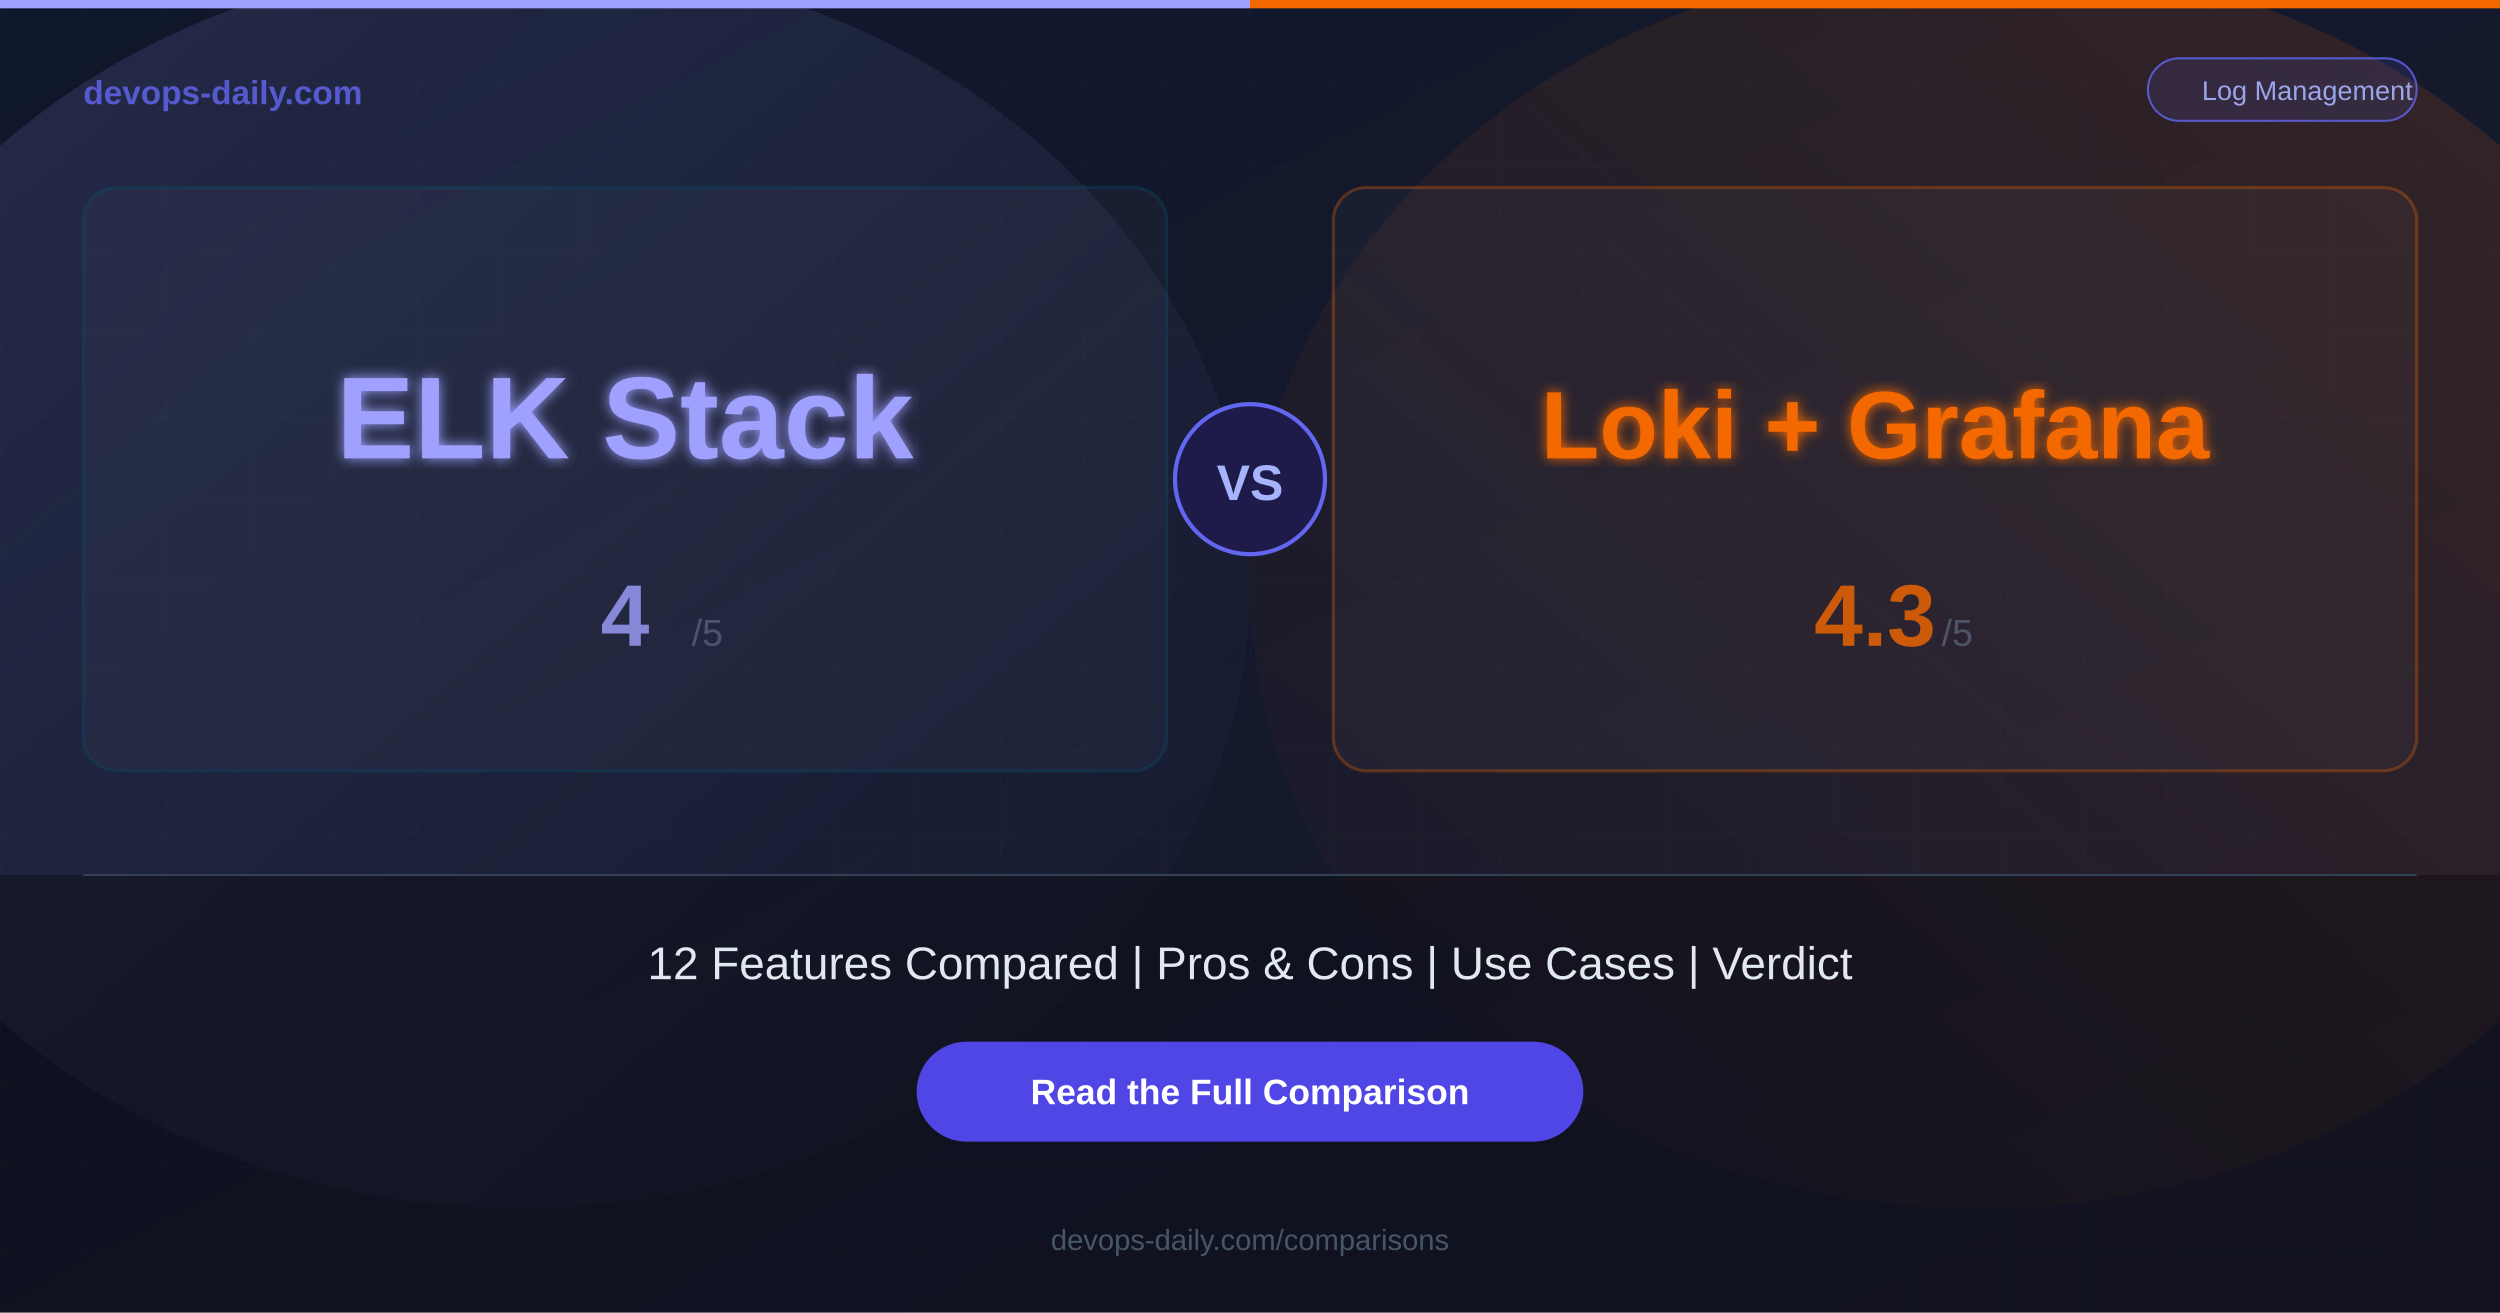
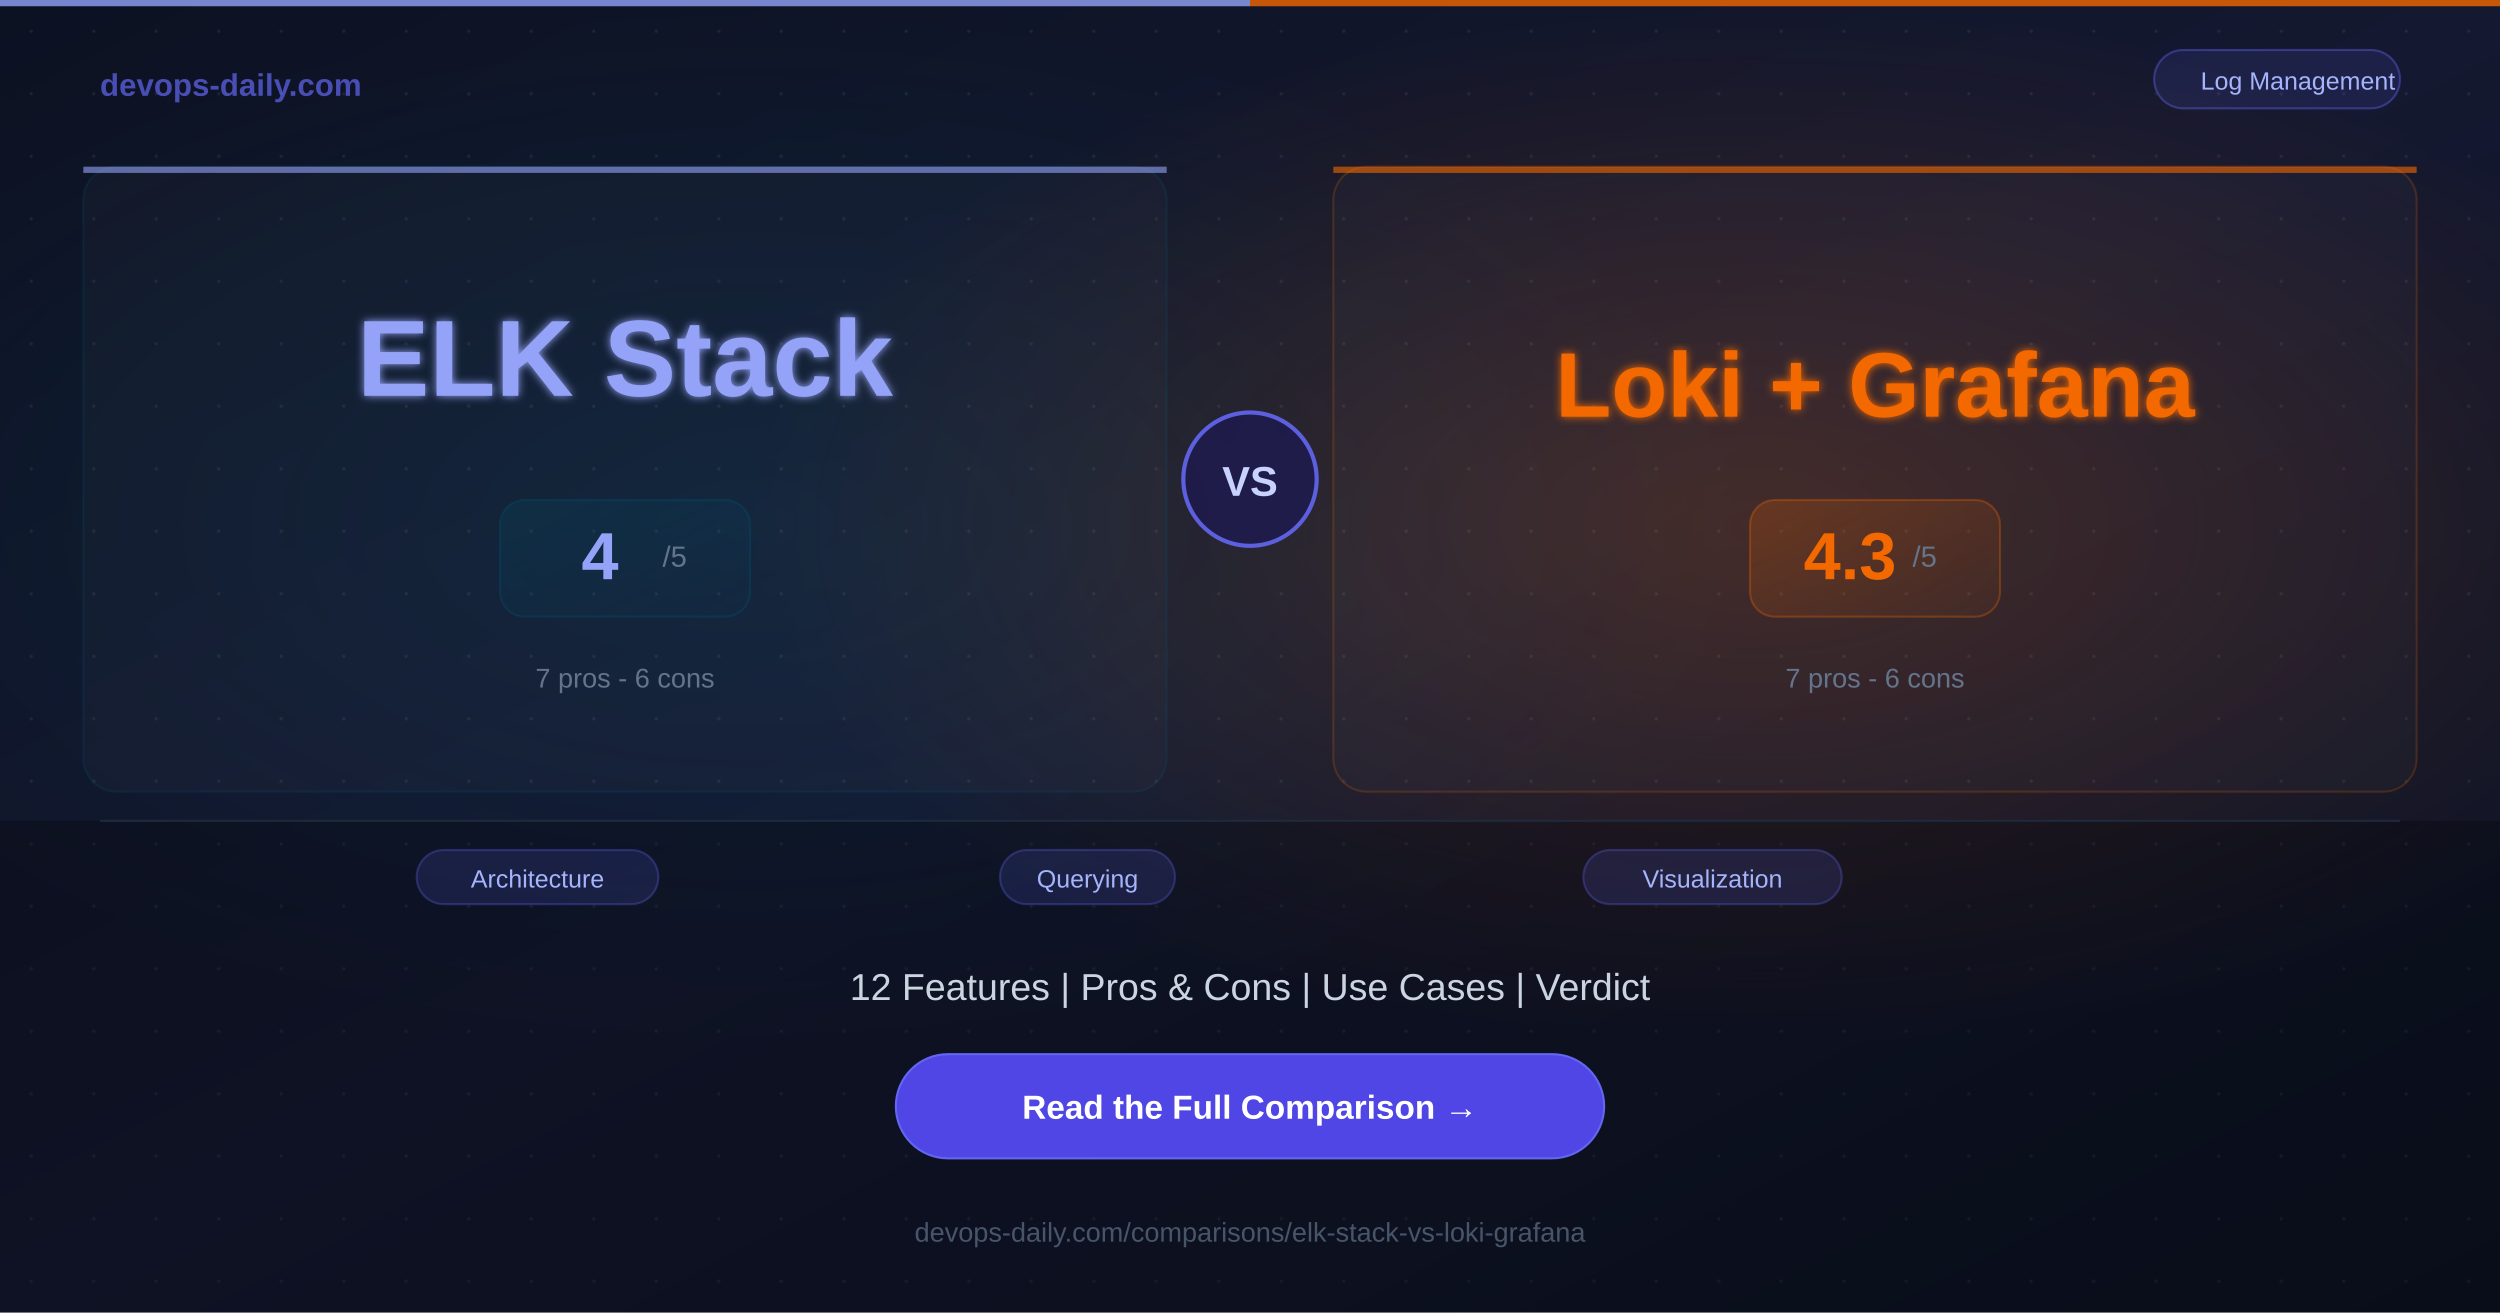
<svg xmlns="http://www.w3.org/2000/svg" width="1200" height="630">
  <defs>
    <linearGradient id="bg" x1="0%" y1="0%" x2="100%" y2="100%">
-       <stop offset="0%" style="stop-color:#0f172a;stop-opacity:1" />
-       <stop offset="100%" style="stop-color:#1a1a2e;stop-opacity:1" />
+       <stop offset="0%" style="stop-color:#0c1222;stop-opacity:1" />
+       <stop offset="50%" style="stop-color:#141830;stop-opacity:1" />
+       <stop offset="100%" style="stop-color:#0c1222;stop-opacity:1" />
    </linearGradient>
-     <linearGradient id="glowA" x1="0%" y1="0%" x2="100%" y2="100%">
-       <stop offset="0%" style="stop-color:#a0a0ff;stop-opacity:0.15" />
-       <stop offset="100%" style="stop-color:#a0a0ff;stop-opacity:0" />
-     </linearGradient>
-     <linearGradient id="glowB" x1="100%" y1="0%" x2="0%" y2="100%">
-       <stop offset="0%" style="stop-color:#F46800;stop-opacity:0.15" />
+     <radialGradient id="glowA" cx="30%" cy="40%" r="40%">
+       <stop offset="0%" style="stop-color:#005571;stop-opacity:0.2" />
+       <stop offset="100%" style="stop-color:#005571;stop-opacity:0" />
+     </radialGradient>
+     <radialGradient id="glowB" cx="70%" cy="40%" r="40%">
+       <stop offset="0%" style="stop-color:#F46800;stop-opacity:0.2" />
      <stop offset="100%" style="stop-color:#F46800;stop-opacity:0" />
-     </linearGradient>
-     <filter id="glow">
-       <feGaussianBlur stdDeviation="3" result="blur" />
+     </radialGradient>
+     <filter id="softglow">
+       <feGaussianBlur stdDeviation="2" result="blur" />
      <feMerge>
        <feMergeNode in="blur" />
        <feMergeNode in="SourceGraphic" />
      </feMerge>
    </filter>
+     <linearGradient id="scoreGradA" x1="0%" y1="0%" x2="100%" y2="100%">
+       <stop offset="0%" style="stop-color:#005571;stop-opacity:0.2" />
+       <stop offset="100%" style="stop-color:#005571;stop-opacity:0.05" />
+     </linearGradient>
+     <linearGradient id="scoreGradB" x1="0%" y1="0%" x2="100%" y2="100%">
+       <stop offset="0%" style="stop-color:#F46800;stop-opacity:0.2" />
+       <stop offset="100%" style="stop-color:#F46800;stop-opacity:0.05" />
+     </linearGradient>
  </defs>
  <rect width="1200" height="630" fill="url(#bg)" />
-   <ellipse cx="250" cy="280" rx="350" ry="300" fill="url(#glowA)" />
-   <ellipse cx="950" cy="280" rx="350" ry="300" fill="url(#glowB)" />
-   <pattern id="grid" width="40" height="40" patternUnits="userSpaceOnUse">
-     <path d="M 40 0 L 0 0 0 40" fill="none" stroke="#ffffff" stroke-width="0.3" opacity="0.05" />
+   <rect width="1200" height="630" fill="url(#glowA)" />
+   <rect width="1200" height="630" fill="url(#glowB)" />
+   <pattern id="dots" width="30" height="30" patternUnits="userSpaceOnUse">
+     <circle cx="15" cy="15" r="0.8" fill="#ffffff" opacity="0.07" />
  </pattern>
-   <rect width="1200" height="630" fill="url(#grid)" />
-   <rect x="0" y="0" width="600" height="4" fill="#a0a0ff" />
-   <rect x="600" y="0" width="600" height="4" fill="#F46800" />
-   <text x="40" y="50" font-family="Arial, Helvetica, sans-serif" font-size="16" font-weight="bold" fill="#6366f1" opacity="0.8">devops-daily.com</text>
-   <rect x="1031" y="28" width="129" height="30" rx="15" fill="rgba(99,102,241,0.15)" stroke="#6366f1" stroke-width="1" opacity="0.8" />
-   <text x="1107.5" y="48" font-family="Arial, Helvetica, sans-serif" font-size="13" fill="#a5b4fc" text-anchor="middle" opacity="0.9">Log Management</text>
-   <rect x="40" y="90" width="520" height="280" rx="16" fill="rgba(255,255,255,0.03)" stroke="rgba(0,85,113,0.3)" stroke-width="1.5" />
-   <text x="300" y="220" font-family="Arial, Helvetica, sans-serif" font-size="56" font-weight="bold" fill="#a0a0ff" text-anchor="middle" filter="url(#glow)">ELK Stack</text>
-   <text x="300" y="310" font-family="Arial, Helvetica, sans-serif" font-size="42" font-weight="bold" fill="#a0a0ff" text-anchor="middle" opacity="0.8">4</text>
-   <text x="332" y="310" font-family="Arial, Helvetica, sans-serif" font-size="18" fill="#64748b" opacity="0.6">/5</text>
-   <rect x="640" y="90" width="520" height="280" rx="16" fill="rgba(255,255,255,0.03)" stroke="rgba(244,104,0,0.3)" stroke-width="1.5" />
-   <text x="900" y="220" font-family="Arial, Helvetica, sans-serif" font-size="46" font-weight="bold" fill="#F46800" text-anchor="middle" filter="url(#glow)">Loki + Grafana</text>
-   <text x="900" y="310" font-family="Arial, Helvetica, sans-serif" font-size="42" font-weight="bold" fill="#F46800" text-anchor="middle" opacity="0.8">4.3</text>
-   <text x="932" y="310" font-family="Arial, Helvetica, sans-serif" font-size="18" fill="#64748b" opacity="0.6">/5</text>
-   <circle cx="600" cy="230" r="36" fill="#1e1b4b" stroke="#6366f1" stroke-width="2" />
-   <text x="600" y="240" font-family="Arial, Helvetica, sans-serif" font-size="24" font-weight="bold" fill="#a5b4fc" text-anchor="middle">VS</text>
-   <rect x="0" y="420" width="1200" height="210" fill="rgba(0,0,0,0.3)" />
-   <line x1="40" y1="420" x2="1160" y2="420" stroke="#334155" stroke-width="1" />
-   <text x="600" y="470" font-family="Arial, Helvetica, sans-serif" font-size="22" fill="#e2e8f0" text-anchor="middle">12 Features Compared  |  Pros &amp; Cons  |  Use Cases  |  Verdict</text>
-   <rect x="440" y="500" width="320" height="48" rx="24" fill="#4f46e5" />
-   <text x="600" y="530" font-family="Arial, Helvetica, sans-serif" font-size="17" font-weight="bold" fill="#ffffff" text-anchor="middle">Read the Full Comparison</text>
-   <text x="600" y="600" font-family="Arial, Helvetica, sans-serif" font-size="14" fill="#475569" text-anchor="middle">devops-daily.com/comparisons</text>
+   <rect width="1200" height="630" fill="url(#dots)" />
+   <rect x="0" y="0" width="600" height="3" fill="#94a3f8" opacity="0.8" />
+   <rect x="600" y="0" width="600" height="3" fill="#F46800" opacity="0.8" />
+   <text x="48" y="46" font-family="Arial, Helvetica, sans-serif" font-size="15" font-weight="bold" fill="#6366f1" opacity="0.7">devops-daily.com</text>
+   <rect x="1034" y="24" width="118" height="28" rx="14" fill="rgba(99,102,241,0.12)" stroke="rgba(99,102,241,0.4)" stroke-width="1" />
+   <text x="1103" y="43" font-family="Arial, Helvetica, sans-serif" font-size="12" fill="#a5b4fc" text-anchor="middle">Log Management</text>
+   <rect x="40" y="80" width="520" height="300" rx="16" fill="rgba(255,255,255,0.02)" stroke="rgba(0,85,113,0.2)" stroke-width="1" />
+   <rect x="40" y="80" width="520" height="3" rx="0" fill="#94a3f8" opacity="0.6" />
+   <text x="300" y="190" font-family="Arial, Helvetica, sans-serif" font-size="52" font-weight="bold" fill="#94a3f8" text-anchor="middle" filter="url(#softglow)">ELK Stack</text>
+   <rect x="240" y="240" width="120" height="56" rx="12" fill="url(#scoreGradA)" stroke="rgba(0,85,113,0.3)" stroke-width="1" />
+   <text x="288" y="278" font-family="Arial, Helvetica, sans-serif" font-size="32" font-weight="bold" fill="#94a3f8" text-anchor="middle">4</text>
+   <text x="318" y="272" font-family="Arial, Helvetica, sans-serif" font-size="14" fill="#64748b">/5</text>
+   <text x="300" y="330" font-family="Arial, Helvetica, sans-serif" font-size="13" fill="#64748b" text-anchor="middle">7 pros  -  6 cons</text>
+   <circle cx="600" cy="230" r="32" fill="#1e1b4b" stroke="#6366f1" stroke-width="2" opacity="0.9" />
+   <text x="600" y="238" font-family="Arial, Helvetica, sans-serif" font-size="20" font-weight="bold" fill="#c7d2fe" text-anchor="middle">VS</text>
+   <rect x="640" y="80" width="520" height="300" rx="16" fill="rgba(255,255,255,0.02)" stroke="rgba(244,104,0,0.2)" stroke-width="1" />
+   <rect x="640" y="80" width="520" height="3" rx="0" fill="#F46800" opacity="0.6" />
+   <text x="900" y="200" font-family="Arial, Helvetica, sans-serif" font-size="44" font-weight="bold" fill="#F46800" text-anchor="middle" filter="url(#softglow)">Loki + Grafana</text>
+   <rect x="840" y="240" width="120" height="56" rx="12" fill="url(#scoreGradB)" stroke="rgba(244,104,0,0.3)" stroke-width="1" />
+   <text x="888" y="278" font-family="Arial, Helvetica, sans-serif" font-size="32" font-weight="bold" fill="#F46800" text-anchor="middle">4.3</text>
+   <text x="918" y="272" font-family="Arial, Helvetica, sans-serif" font-size="14" fill="#64748b">/5</text>
+   <text x="900" y="330" font-family="Arial, Helvetica, sans-serif" font-size="13" fill="#64748b" text-anchor="middle">7 pros  -  6 cons</text>
+   <rect x="0" y="394" width="1200" height="236" fill="rgba(0,0,0,0.25)" />
+   <line x1="48" y1="394" x2="1152" y2="394" stroke="#1e293b" stroke-width="1" />
+   <rect x="200" y="408" width="116" height="26" rx="13" fill="rgba(99,102,241,0.15)" stroke="rgba(99,102,241,0.3)" stroke-width="1" />
+   <text x="258" y="426" font-family="Arial, Helvetica, sans-serif" font-size="12" fill="#a5b4fc" text-anchor="middle">Architecture</text>
+   <rect x="480" y="408" width="84" height="26" rx="13" fill="rgba(99,102,241,0.15)" stroke="rgba(99,102,241,0.3)" stroke-width="1" />
+   <text x="522" y="426" font-family="Arial, Helvetica, sans-serif" font-size="12" fill="#a5b4fc" text-anchor="middle">Querying</text>
+   <rect x="760" y="408" width="124" height="26" rx="13" fill="rgba(99,102,241,0.15)" stroke="rgba(99,102,241,0.3)" stroke-width="1" />
+   <text x="822" y="426" font-family="Arial, Helvetica, sans-serif" font-size="12" fill="#a5b4fc" text-anchor="middle">Visualization</text>
+   <text x="600" y="480" font-family="Arial, Helvetica, sans-serif" font-size="18" fill="#cbd5e1" text-anchor="middle">12 Features  |  Pros &amp; Cons  |  Use Cases  |  Verdict</text>
+   <rect x="430" y="506" width="340" height="50" rx="25" fill="#4f46e5" />
+   <rect x="430" y="506" width="340" height="50" rx="25" fill="none" stroke="#6366f1" stroke-width="1" />
+   <text x="600" y="537" font-family="Arial, Helvetica, sans-serif" font-size="16" font-weight="bold" fill="#ffffff" text-anchor="middle">Read the Full Comparison  →</text>
+   <text x="600" y="596" font-family="Arial, Helvetica, sans-serif" font-size="13" fill="#475569" text-anchor="middle">devops-daily.com/comparisons/elk-stack-vs-loki-grafana</text>
</svg>
